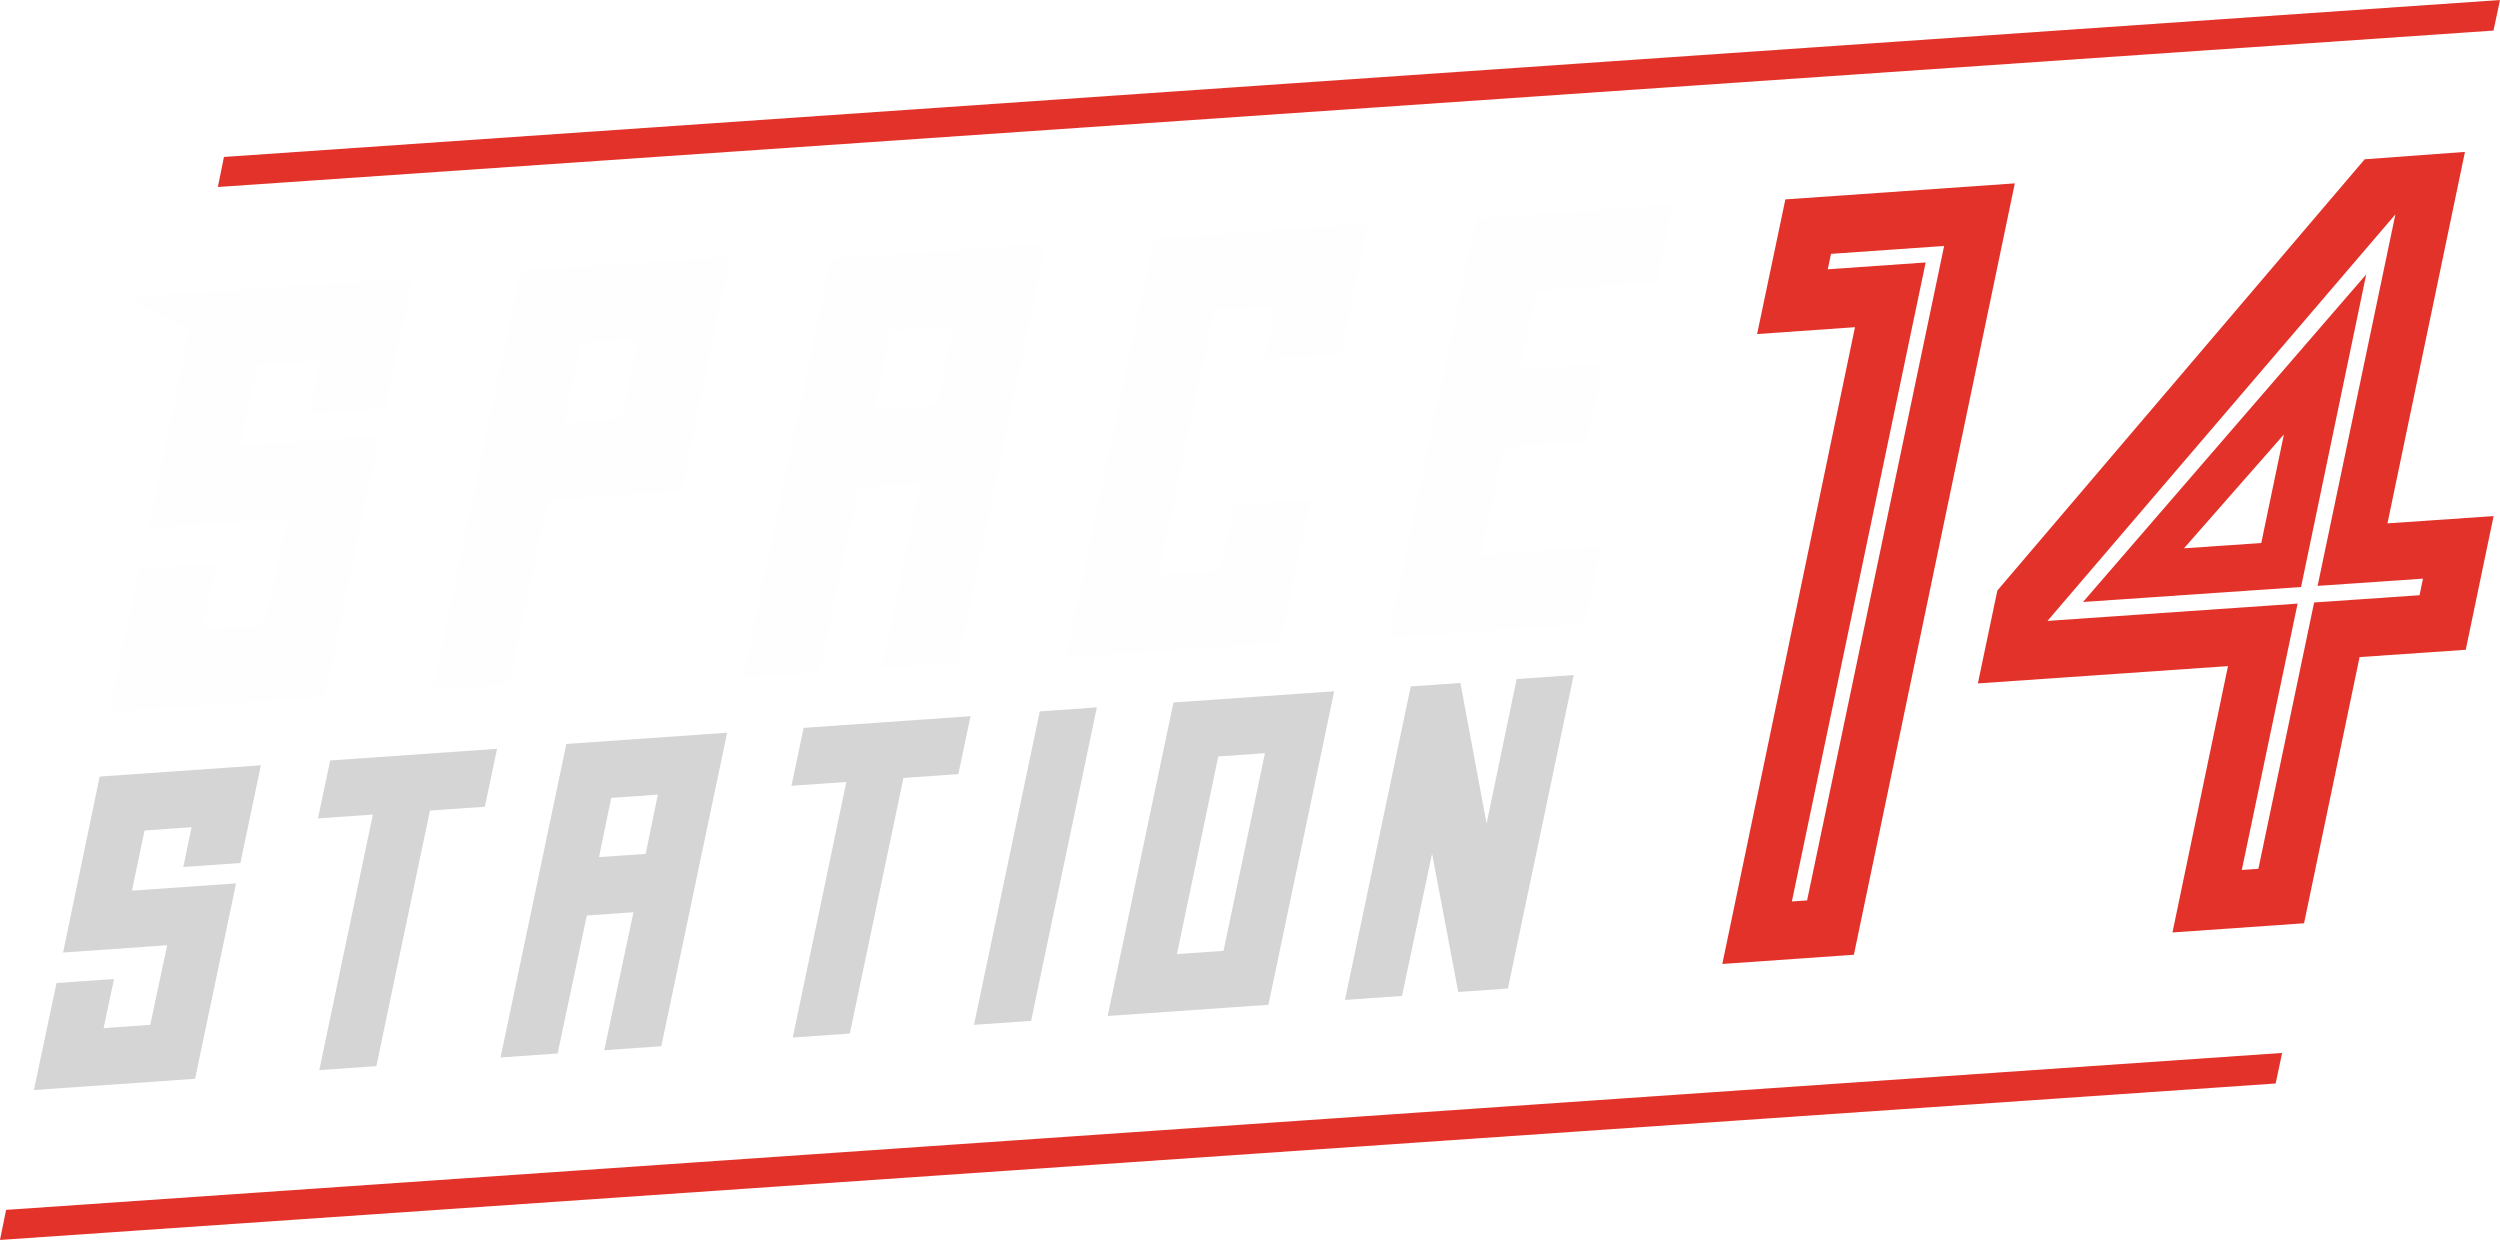
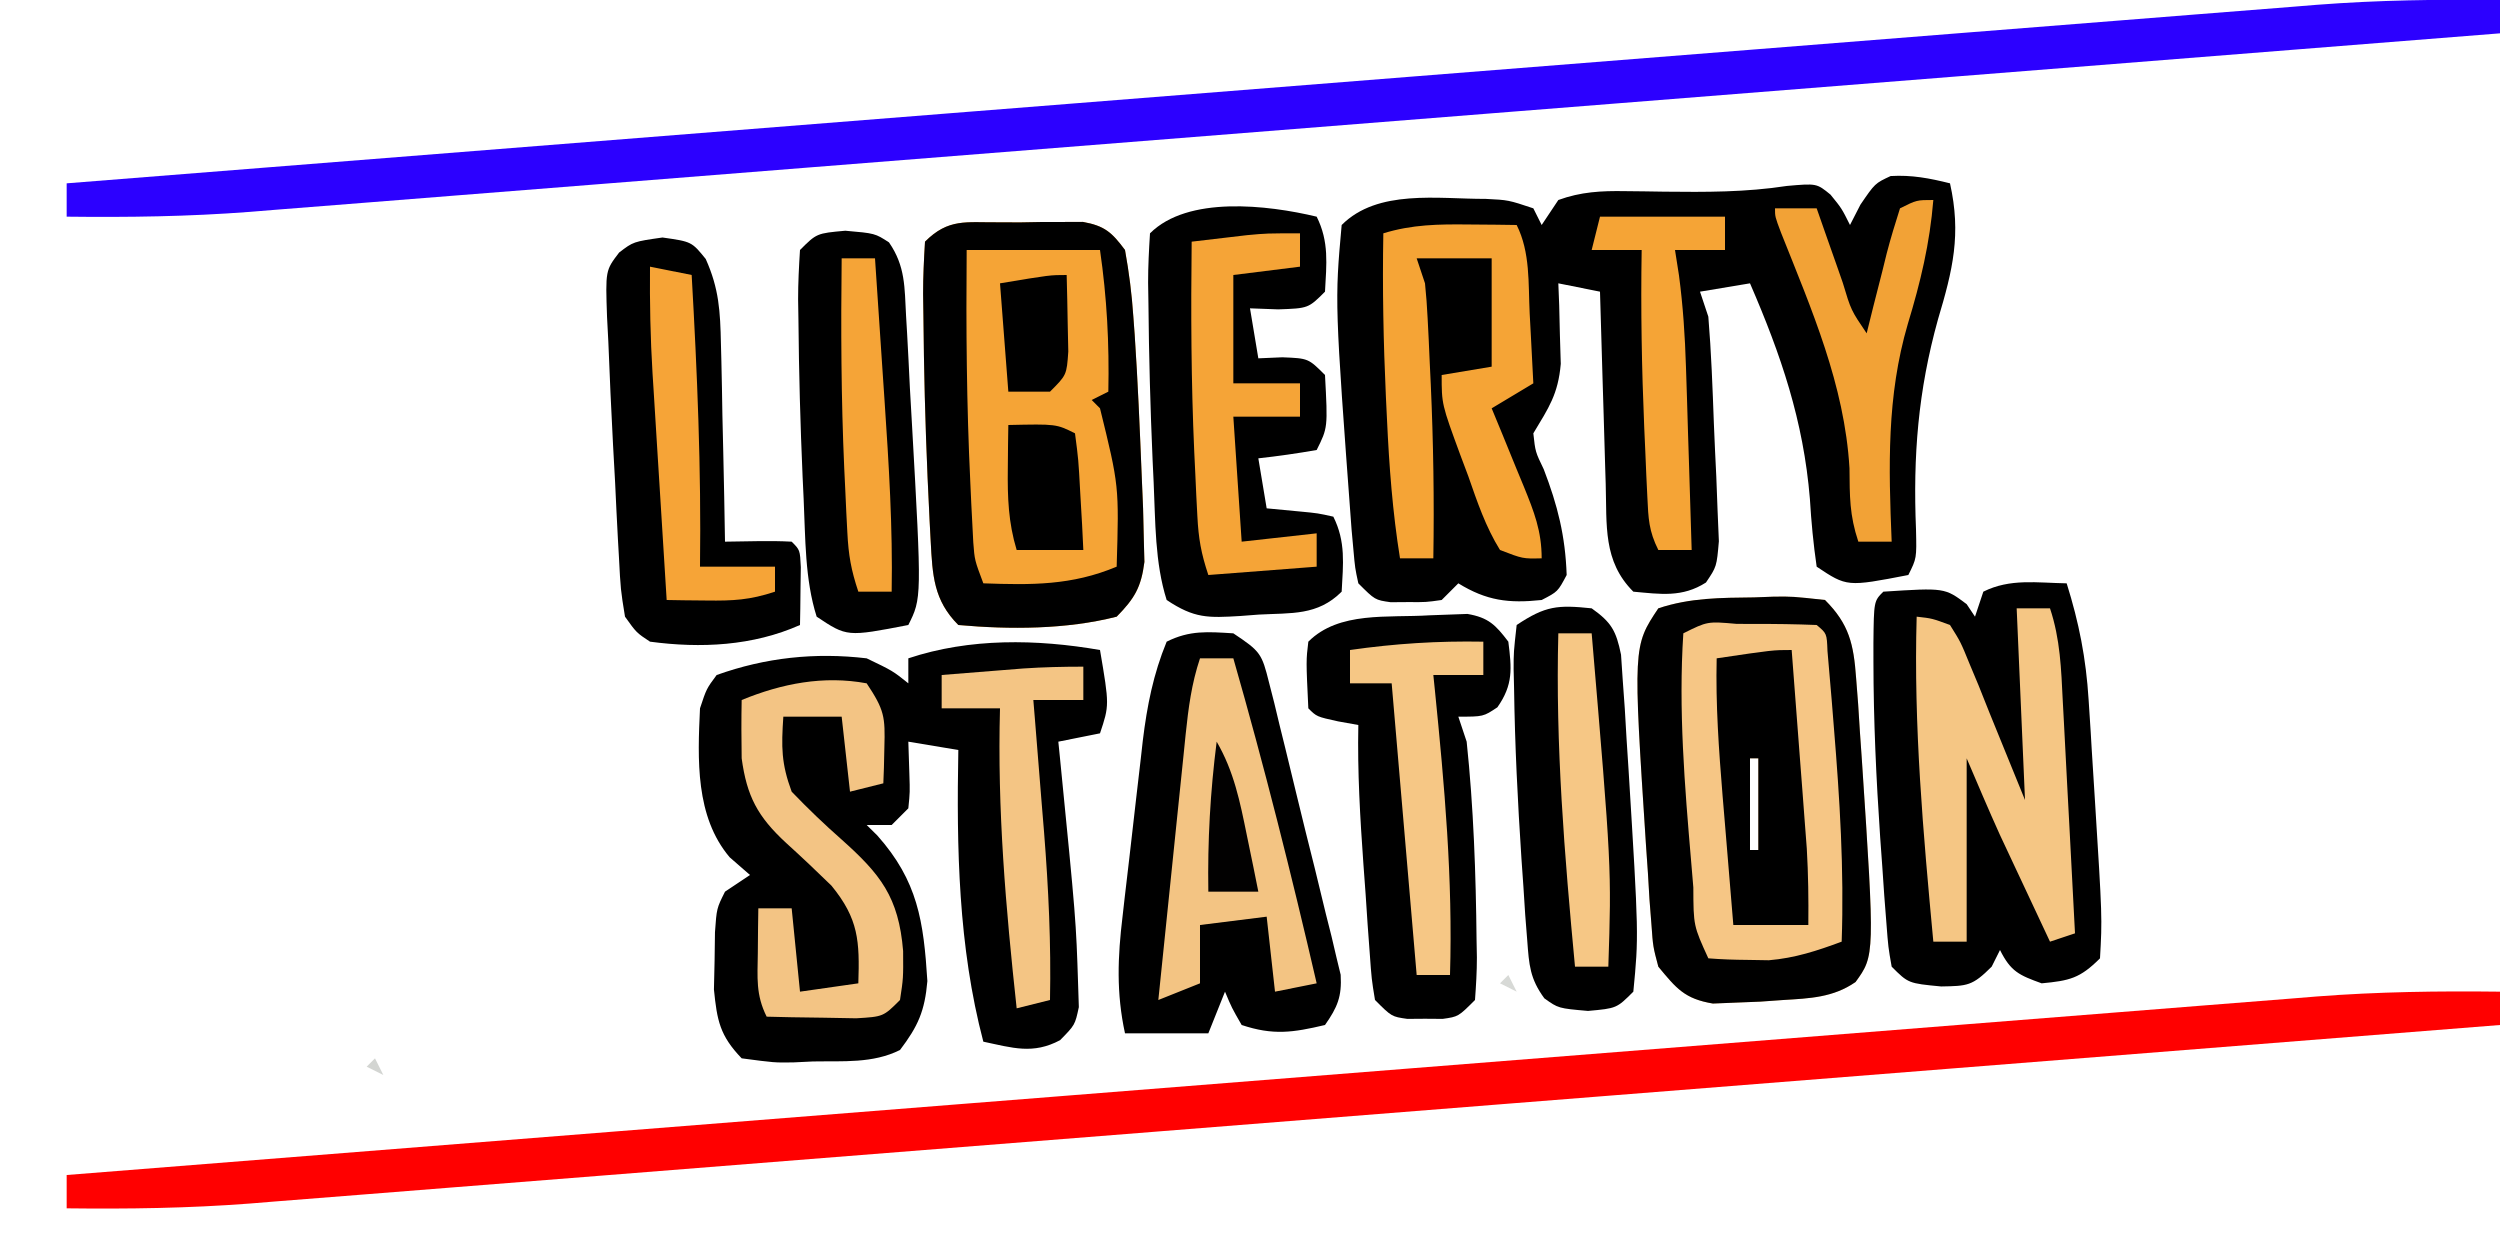
- <svg xmlns="http://www.w3.org/2000/svg" width="113.674mm" height="56.38mm" viewBox="0 0 113.674 56.38" version="1.1" id="svg3223">
-   <defs id="defs3217" />
-   <g id="layer1" transform="translate(-56.55604,-109.3041)">
-     <g transform="translate(-3.779915,-23.48222)" id="g2559">
-       <path id="path148" style="fill:#e23229;fill-opacity:1;fill-rule:nonzero;stroke:none;stroke-width:0.348" d="m 143.444,145.031 0.148,-0.702 5.143,-0.36 -6.231,29.758 -0.692,0.048 6.083,-29.055 z m 1.187,31.167 7.318,-35.074 -10.433,0.729 -1.285,6.122 4.45,-0.311 -6.032,28.953 z" />
-       <path id="path152" style="fill:#e23229;fill-opacity:1;fill-rule:nonzero;stroke:none;stroke-width:0.348" d="m 169.254,142.534 -3.537,16.892 4.791,-0.329 -0.157,0.754 -4.792,0.329 -2.535,12.111 -0.754,0.052 2.537,-12.111 -11.373,0.787 z m -18.985,21.327 11.373,-0.787 -2.525,12.111 5.983,-0.418 2.525,-12.104 4.827,-0.331 1.267,-6.079 -4.826,0.331 3.524,-16.891 -4.56,0.336 -16.702,19.608 z" />
-       <path id="path156" style="fill:#fefefe;fill-opacity:1;fill-rule:nonzero;stroke:none;stroke-width:0.348" d="m 88.592,151.832 -2.595,0.181 0.742,-3.627 2.595,-0.182 z m -4.582,-6.724 -3.999,19.056 3.469,-0.242 1.774,-8.388 6.064,-0.423 2.225,-10.67 z" />
-       <path id="path160" style="fill:#fefefe;fill-opacity:1;fill-rule:nonzero;stroke:none;stroke-width:0.348" d="m 100.85,147.822 2.834,-0.198 -0.742,3.6 -2.834,0.198 z m -6.727,15.777 3.469,-0.242 1.774,-8.387 2.834,-0.198 -1.775,8.387 3.469,-0.243 3.999,-19.056 -9.772,0.683 z" />
-       <path id="path164" style="fill:#fefefe;fill-opacity:1;fill-rule:nonzero;stroke:none;stroke-width:0.348" d="m 108.805,162.688 9.746,-0.681 1.377,-6.505 -3.469,0.243 -0.635,2.983 -2.807,0.197 2.515,-12.014 2.807,-0.198 -0.502,2.42 3.469,-0.243 1.245,-5.94 -9.746,0.681 z" />
-       <path id="path168" style="fill:#fefefe;fill-opacity:1;fill-rule:nonzero;stroke:none;stroke-width:0.348" d="m 135.668,145.618 0.741,-3.521 -8.951,0.626 -3.998,19.056 8.951,-0.626 0.741,-3.521 -5.482,0.383 1.033,-4.892 3.787,-0.265 0.742,-3.521 -3.787,0.265 0.741,-3.601 z" />
-       <path id="path172" style="fill:#d5d5d5;fill-opacity:1;fill-rule:nonzero;stroke:none;stroke-width:0.348" d="m 71.07,172.953 -4.735,0.331 0.574,-2.735 2.139,-0.15 -0.376,1.809 2.595,-0.181 0.931,-4.443 -7.33,0.512 -1.664,8.001 4.735,-0.331 -0.773,3.62 -2.12,0.148 0.476,-2.232 -2.615,0.182 -1.03,4.866 7.33,-0.512 z" />
-       <path id="path176" style="fill:#d5d5d5;fill-opacity:1;fill-rule:nonzero;stroke:none;stroke-width:0.348" d="m 74.795,169.998 2.496,-0.174 -2.437,11.621 2.595,-0.182 2.437,-11.621 2.496,-0.174 0.555,-2.634 -7.588,0.531 z" />
-       <path id="path180" style="fill:#d5d5d5;fill-opacity:1;fill-rule:nonzero;stroke:none;stroke-width:0.348" d="m 87.573,171.759 0.555,-2.693 2.12,-0.148 -0.555,2.694 z m 2.833,8.598 2.992,-14.255 -7.31,0.512 -2.992,14.255 2.595,-0.182 1.327,-6.274 2.12,-0.148 -1.327,6.274 z" />
-       <path id="path184" style="fill:#d5d5d5;fill-opacity:1;fill-rule:nonzero;stroke:none;stroke-width:0.348" d="m 98.978,179.781 2.437,-11.621 2.496,-0.175 0.555,-2.634 -7.588,0.531 -0.555,2.634 2.496,-0.174 -2.437,11.621 z" />
-       <path id="path188" style="fill:#d5d5d5;fill-opacity:1;fill-rule:nonzero;stroke:none;stroke-width:0.348" d="m 104.624,179.386 2.595,-0.181 2.991,-14.255 -2.595,0.182 z" />
-       <path id="path192" style="fill:#d5d5d5;fill-opacity:1;fill-rule:nonzero;stroke:none;stroke-width:0.348" d="m 115.732,167.181 2.12,-0.148 -1.882,8.987 -2.119,0.148 z m -5.032,11.802 7.31,-0.51 2.992,-14.255 -7.31,0.51 z" />
-       <path id="path196" style="fill:#d5d5d5;fill-opacity:1;fill-rule:nonzero;stroke:none;stroke-width:0.348" d="m 124.085,178.071 1.367,-6.475 1.189,6.296 2.259,-0.158 2.992,-14.255 -2.595,0.182 -1.367,6.574 -1.189,-6.395 -2.259,0.158 -2.991,14.255 z" />
-       <path id="path200" style="fill:#fefefe;fill-opacity:1;fill-rule:nonzero;stroke:none;stroke-width:0.348" d="m 66.678,158.658 -1.377,6.505 9.798,-0.685 2.489,-11.88 -6.329,0.442 0.768,-3.655 2.86,-0.2 -0.503,2.419 3.469,-0.243 1.245,-5.94 -4.328,0.303 -8.729,0.57 2.91,1.489 -1.876,9.019 6.329,-0.442 -1.032,4.84 -2.834,0.197 0.635,-2.984 z" />
-       <path id="path204" style="fill:#e23229;fill-opacity:1;fill-rule:nonzero;stroke:none;stroke-width:0.348" d="m 70.519,139.923 -0.277,1.366 103.473,-7.113 0.294,-1.389 z" />
-       <path id="path208" style="fill:#e23229;fill-opacity:1;fill-rule:nonzero;stroke:none;stroke-width:0.348" d="m 60.336,189.166 103.473,-7.114 0.294,-1.389 -103.49,7.136 z" />
-       <path id="path1772" d="m 167.927,145.263 -12.877,14.895 9.914,-0.68 z m -3.743,7.278 -1.029,4.936 -3.515,0.241 z" style="fill:#e23229;fill-opacity:1;stroke:none;stroke-width:0.263px;stroke-linecap:butt;stroke-linejoin:miter;stroke-opacity:1" />
-     </g>
-   </g>
+ <svg xmlns="http://www.w3.org/2000/svg" version="1.1" width="300" height="149">
+   <path d="M0 0 C1.369 6.123 0.338 10.376 -1.438 16.312 C-3.831 24.913 -4.444 32.683 -4.078 41.57 C-4 45 -4 45 -5 47 C-12.363 48.425 -12.363 48.425 -16 46 C-16.399 43.256 -16.646 40.634 -16.812 37.875 C-17.578 28.501 -20.282 20.581 -24 12 C-25.98 12.33 -27.96 12.66 -30 13 C-29.505 14.485 -29.505 14.485 -29 16 C-28.644 20.286 -28.492 24.581 -28.333 28.879 C-28.25 30.993 -28.147 33.106 -28.043 35.219 C-27.991 36.562 -27.94 37.906 -27.891 39.25 C-27.839 40.472 -27.788 41.694 -27.735 42.953 C-28 46 -28 46 -29.284 47.902 C-32.129 49.722 -34.733 49.297 -38 49 C-41.663 45.337 -41.168 41.044 -41.316 36.047 C-41.337 35.387 -41.358 34.726 -41.379 34.046 C-41.445 31.948 -41.504 29.849 -41.562 27.75 C-41.606 26.323 -41.649 24.896 -41.693 23.469 C-41.8 19.979 -41.902 16.49 -42 13 C-44.475 12.505 -44.475 12.505 -47 12 C-46.948 13.321 -46.948 13.321 -46.895 14.668 C-46.867 15.829 -46.84 16.991 -46.812 18.188 C-46.76 19.91 -46.76 19.91 -46.707 21.668 C-47.028 25.318 -48.149 26.923 -50 30 C-49.759 32.223 -49.759 32.223 -48.75 34.312 C-47.078 38.666 -46.161 42.318 -46 47 C-47.062 49 -47.062 49 -49 50 C-52.957 50.421 -55.603 50.091 -59 48 C-59.66 48.66 -60.32 49.32 -61 50 C-62.875 50.266 -62.875 50.266 -65 50.25 C-65.701 50.255 -66.403 50.26 -67.125 50.266 C-69 50 -69 50 -71 48 C-71.394 46.177 -71.394 46.177 -71.59 43.98 C-71.663 43.174 -71.736 42.368 -71.812 41.537 C-73.834 14.248 -73.834 14.248 -73 5 C-68.67 0.67 -61.47 1.882 -55.707 1.867 C-53 2 -53 2 -50 3 C-49.67 3.66 -49.34 4.32 -49 5 C-48.34 4.01 -47.68 3.02 -47 2 C-44.307 1.018 -41.835 0.889 -38.988 0.938 C-37.857 0.95 -37.857 0.95 -36.703 0.962 C-35.52 0.981 -35.52 0.981 -34.312 1 C-29.326 1.057 -24.506 1.074 -19.562 0.312 C-16 0 -16 0 -14.34 1.355 C-13 3 -13 3 -12 5 C-11.381 3.793 -11.381 3.793 -10.75 2.562 C-9 -0 -9 -0 -7.125 -0.875 C-4.595 -1.024 -2.451 -0.613 0 0 Z " fill="#000000" transform="translate(234,22)" />
+   <path d="M0 0 C1.125 6.625 1.125 6.625 0 10 C-1.65 10.33 -3.3 10.66 -5 11 C-4.939 11.604 -4.879 12.207 -4.816 12.829 C-2.875 32.418 -2.875 32.418 -2.625 40.188 C-2.597 41.068 -2.568 41.948 -2.539 42.855 C-3 45 -3 45 -4.789 46.82 C-8.042 48.556 -10.492 47.742 -14 47 C-17.009 35.567 -17.22 23.77 -17 12 C-19.97 11.505 -19.97 11.505 -23 11 C-22.959 12.279 -22.918 13.557 -22.875 14.875 C-22.805 17.055 -22.805 17.055 -23 19 C-23.66 19.66 -24.32 20.32 -25 21 C-25.99 21 -26.98 21 -28 21 C-27.368 21.623 -27.368 21.623 -26.723 22.258 C-21.861 27.726 -21.166 32.546 -20.715 39.73 C-21.029 43.333 -21.83 45.14 -24 48 C-27.275 49.637 -30.842 49.31 -34.438 49.375 C-35.602 49.431 -35.602 49.431 -36.791 49.488 C-39.059 49.523 -39.059 49.523 -43 49 C-45.621 46.268 -45.951 44.482 -46.328 40.738 C-46.302 39.608 -46.277 38.477 -46.25 37.312 C-46.235 36.174 -46.219 35.036 -46.203 33.863 C-46 31 -46 31 -45 29 C-44.01 28.34 -43.02 27.68 -42 27 C-42.804 26.299 -43.609 25.598 -44.438 24.875 C-48.574 19.987 -48.287 13.118 -48 7 C-47.223 4.648 -47.223 4.648 -46 3 C-40.146 0.909 -34.192 0.267 -28 1 C-24.875 2.5 -24.875 2.5 -23 4 C-23 3.01 -23 2.02 -23 1 C-15.619 -1.46 -7.594 -1.314 0 0 Z " fill="#000000" transform="translate(132,78)" />
+   <path d="M0 0 C0 1.32 0 2.64 0 4 C-35.321 6.809 -70.643 9.612 -105.965 12.408 C-110.139 12.738 -114.313 13.069 -118.488 13.399 C-119.319 13.465 -120.149 13.531 -121.006 13.599 C-134.444 14.663 -147.883 15.731 -161.321 16.8 C-175.119 17.897 -188.918 18.991 -202.717 20.081 C-211.225 20.754 -219.733 21.429 -228.241 22.108 C-234.082 22.574 -239.924 23.036 -245.766 23.496 C-249.132 23.76 -252.497 24.027 -255.863 24.298 C-259.523 24.592 -263.184 24.879 -266.845 25.165 C-267.892 25.25 -268.94 25.336 -270.02 25.424 C-277.357 25.988 -284.643 26.089 -292 26 C-292 24.68 -292 23.36 -292 22 C-256.679 19.191 -221.357 16.388 -186.035 13.592 C-181.861 13.262 -177.687 12.931 -173.512 12.601 C-172.681 12.535 -171.851 12.469 -170.994 12.401 C-157.556 11.337 -144.117 10.269 -130.679 9.2 C-116.881 8.103 -103.082 7.009 -89.283 5.919 C-80.775 5.246 -72.267 4.571 -63.759 3.892 C-57.918 3.426 -52.076 2.964 -46.234 2.504 C-42.868 2.24 -39.503 1.973 -36.137 1.702 C-32.477 1.408 -28.816 1.121 -25.155 0.835 C-23.584 0.707 -23.584 0.707 -21.98 0.576 C-14.643 0.012 -7.357 -0.089 0 0 Z " fill="#FF0000" transform="translate(300,119)" />
+   <path d="M0 0 C0 1.32 0 2.64 0 4 C-35.321 6.809 -70.643 9.612 -105.965 12.408 C-110.139 12.738 -114.313 13.069 -118.488 13.399 C-119.319 13.465 -120.149 13.531 -121.006 13.599 C-134.444 14.663 -147.883 15.731 -161.321 16.8 C-175.119 17.897 -188.918 18.991 -202.717 20.081 C-211.225 20.754 -219.733 21.429 -228.241 22.108 C-234.082 22.574 -239.924 23.036 -245.766 23.496 C-249.132 23.76 -252.497 24.027 -255.863 24.298 C-259.523 24.592 -263.184 24.879 -266.845 25.165 C-267.892 25.25 -268.94 25.336 -270.02 25.424 C-277.357 25.988 -284.643 26.089 -292 26 C-292 24.68 -292 23.36 -292 22 C-256.679 19.191 -221.357 16.388 -186.035 13.592 C-181.861 13.262 -177.687 12.931 -173.512 12.601 C-172.681 12.535 -171.851 12.469 -170.994 12.401 C-157.556 11.337 -144.117 10.269 -130.679 9.2 C-116.881 8.103 -103.082 7.009 -89.283 5.919 C-80.775 5.246 -72.267 4.571 -63.759 3.892 C-57.918 3.426 -52.076 2.964 -46.234 2.504 C-42.868 2.24 -39.503 1.973 -36.137 1.702 C-32.477 1.408 -28.816 1.121 -25.155 0.835 C-23.584 0.707 -23.584 0.707 -21.98 0.576 C-14.643 0.012 -7.357 -0.089 0 0 Z " fill="#2C00FF" transform="translate(300,0)" />
+   <path d="M0 0 C1.158 -0.044 1.158 -0.044 2.34 -0.088 C4.594 -0.113 4.594 -0.113 8.5 0.312 C11.405 3.209 11.937 5.629 12.23 9.645 C12.311 10.684 12.392 11.723 12.476 12.794 C12.546 13.894 12.616 14.993 12.688 16.125 C12.766 17.245 12.844 18.364 12.925 19.518 C14.476 42.965 14.476 42.965 12.168 46.152 C9.485 48.019 6.669 48.118 3.5 48.312 C2.589 48.377 1.677 48.441 0.738 48.508 C-0.71 48.566 -0.71 48.566 -2.188 48.625 C-3.099 48.662 -4.01 48.7 -4.949 48.738 C-8.34 48.172 -9.332 46.937 -11.5 44.312 C-12.138 41.909 -12.138 41.909 -12.328 39.234 C-12.445 37.751 -12.445 37.751 -12.563 36.237 C-12.625 35.189 -12.687 34.142 -12.75 33.062 C-12.824 31.992 -12.899 30.922 -12.976 29.82 C-14.536 5.866 -14.536 5.866 -11.5 1.312 C-7.661 0.033 -4.002 0.05 0 0 Z M-1.5 12.312 C-0.5 15.312 -0.5 15.312 -0.5 15.312 Z M-0.5 19.312 C-0.5 22.942 -0.5 26.573 -0.5 30.312 C-0.17 30.312 0.16 30.312 0.5 30.312 C0.5 26.683 0.5 23.052 0.5 19.312 C0.17 19.312 -0.16 19.312 -0.5 19.312 Z M0.5 34.312 C1.5 36.312 1.5 36.312 1.5 36.312 Z " fill="#F6C685" transform="translate(210.5,71.6875)" />
+   <path d="M0 0 C0.876 0.003 1.752 0.006 2.654 0.01 C3.526 -0.006 4.398 -0.022 5.297 -0.039 C6.555 -0.04 6.555 -0.04 7.838 -0.041 C8.605 -0.044 9.373 -0.047 10.164 -0.05 C12.781 0.425 13.641 1.204 15.217 3.322 C15.709 6.048 16.03 8.574 16.217 11.322 C16.298 12.421 16.298 12.421 16.381 13.542 C16.757 19.13 16.989 24.727 17.217 30.322 C17.272 31.637 17.328 32.952 17.385 34.307 C17.412 35.446 17.439 36.586 17.467 37.76 C17.493 38.748 17.518 39.737 17.545 40.756 C17.155 43.807 16.358 45.14 14.217 47.322 C8.181 48.863 1.398 48.876 -4.783 48.322 C-7.755 45.35 -7.883 42.335 -8.1 38.26 C-8.142 37.472 -8.184 36.684 -8.227 35.873 C-8.266 35.031 -8.305 34.189 -8.346 33.322 C-8.387 32.451 -8.428 31.58 -8.47 30.682 C-8.751 24.188 -8.918 17.697 -8.971 11.197 C-8.984 10.339 -8.997 9.48 -9.01 8.596 C-9.013 6.503 -8.908 4.411 -8.783 2.322 C-5.963 -0.498 -3.854 0.033 0 0 Z " fill="#F5A436" transform="translate(119.7832,26.67773)" />
+   <path d="M0 0 C1.482 4.729 2.321 8.988 2.633 13.965 C2.758 15.907 2.758 15.907 2.887 17.889 C2.926 18.554 2.965 19.22 3.005 19.906 C3.125 21.929 3.255 23.952 3.387 25.975 C4.274 40.14 4.274 40.14 4 45 C1.592 47.408 0.35 47.681 -3 48 C-5.706 47.023 -6.703 46.595 -8 44 C-8.33 44.66 -8.66 45.32 -9 46 C-11.323 48.323 -11.903 48.318 -15.062 48.375 C-19 48 -19 48 -21 46 C-21.411 43.672 -21.411 43.672 -21.633 40.75 C-21.717 39.674 -21.801 38.598 -21.887 37.49 C-21.966 36.338 -22.044 35.187 -22.125 34 C-22.209 32.833 -22.293 31.667 -22.38 30.465 C-22.855 23.455 -23.18 16.464 -23.188 9.438 C-23.188 8.689 -23.189 7.941 -23.19 7.17 C-23.136 2.136 -23.136 2.136 -22 1 C-14.634 0.525 -14.634 0.525 -12 2.5 C-11.505 3.243 -11.505 3.243 -11 4 C-10.67 3.01 -10.34 2.02 -10 1 C-6.785 -0.607 -3.564 -0.057 0 0 Z " fill="#000000" transform="translate(248,70)" />
+   <path d="M0 0 C3.251 2.167 3.414 2.405 4.29 5.927 C4.497 6.735 4.703 7.543 4.916 8.375 C5.125 9.249 5.335 10.123 5.551 11.023 C5.773 11.921 5.996 12.819 6.225 13.744 C6.692 15.644 7.153 17.545 7.609 19.448 C8.309 22.361 9.037 25.266 9.768 28.172 C10.218 30.018 10.666 31.864 11.113 33.711 C11.333 34.581 11.553 35.451 11.779 36.347 C11.97 37.161 12.16 37.975 12.357 38.814 C12.616 39.884 12.616 39.884 12.881 40.976 C13.035 43.587 12.495 44.868 11 47 C7.141 47.912 4.784 48.261 1 47 C-0.188 44.938 -0.188 44.938 -1 43 C-1.99 45.475 -1.99 45.475 -3 48 C-6.3 48 -9.6 48 -13 48 C-14.053 43.167 -13.88 38.833 -13.293 33.969 C-13.208 33.215 -13.122 32.46 -13.034 31.683 C-12.852 30.096 -12.666 28.51 -12.476 26.923 C-12.189 24.509 -11.917 22.093 -11.646 19.676 C-11.467 18.127 -11.287 16.579 -11.105 15.031 C-11.025 14.315 -10.945 13.6 -10.862 12.862 C-10.354 8.7 -9.602 4.885 -8 1 C-5.229 -0.386 -3.067 -0.188 0 0 Z " fill="#000000" transform="translate(148,76)" />
+   <path d="M0 0 C1.507 3.013 1.178 5.683 1 9 C-1 11 -1 11 -4.625 11.125 C-5.739 11.084 -6.853 11.043 -8 11 C-7.67 12.98 -7.34 14.96 -7 17 C-6.051 16.959 -5.103 16.918 -4.125 16.875 C-1 17 -1 17 1 19 C1.339 25.323 1.339 25.323 0 28 C-2.322 28.407 -4.657 28.744 -7 29 C-6.67 30.98 -6.34 32.96 -6 35 C-4.051 35.186 -4.051 35.186 -2.062 35.375 C0.152 35.586 0.152 35.586 2 36 C3.507 39.013 3.178 41.683 3 45 C0.101 47.899 -3.04 47.537 -6.938 47.75 C-7.666 47.805 -8.395 47.861 -9.146 47.918 C-13.042 48.154 -14.668 48.222 -18 46 C-19.428 41.504 -19.344 36.562 -19.562 31.875 C-19.604 31.006 -19.645 30.136 -19.687 29.241 C-19.96 22.953 -20.133 16.668 -20.188 10.375 C-20.2 9.564 -20.213 8.753 -20.227 7.917 C-20.23 5.944 -20.124 3.97 -20 2 C-15.471 -2.529 -5.92 -1.416 0 0 Z " fill="#000000" transform="translate(158,26)" />
+   <path d="M0 0 C0.786 -0.028 1.573 -0.057 2.383 -0.086 C3.448 -0.125 3.448 -0.125 4.535 -0.164 C7.057 0.269 7.915 1.148 9.445 3.164 C9.851 6.414 10.042 8.312 8.133 11.039 C6.445 12.164 6.445 12.164 3.445 12.164 C3.775 13.154 4.105 14.144 4.445 15.164 C5.276 23.069 5.552 31.031 5.633 38.977 C5.646 39.664 5.659 40.351 5.672 41.059 C5.675 42.763 5.569 44.465 5.445 46.164 C3.445 48.164 3.445 48.164 1.57 48.43 C0.869 48.425 0.168 48.419 -0.555 48.414 C-1.256 48.419 -1.957 48.424 -2.68 48.43 C-4.555 48.164 -4.555 48.164 -6.555 46.164 C-6.965 43.661 -6.965 43.661 -7.188 40.527 C-7.271 39.392 -7.355 38.257 -7.441 37.088 C-7.52 35.896 -7.599 34.704 -7.68 33.477 C-7.809 31.718 -7.809 31.718 -7.941 29.924 C-8.34 24.326 -8.67 18.776 -8.555 13.164 C-9.359 13.02 -10.163 12.875 -10.992 12.727 C-13.555 12.164 -13.555 12.164 -14.555 11.164 C-14.828 5.428 -14.828 5.428 -14.555 3.164 C-10.874 -0.516 -4.993 0.321 0 0 Z " fill="#000000" transform="translate(171.5547,73.83594)" />
+   <path d="M0 0 C3.5 0.5 3.5 0.5 5.187 2.577 C6.788 6.141 6.931 8.866 7.012 12.77 C7.03 13.451 7.048 14.132 7.066 14.833 C7.12 16.993 7.154 19.152 7.188 21.312 C7.221 22.783 7.255 24.254 7.291 25.725 C7.376 29.316 7.443 32.908 7.5 36.5 C8.799 36.479 10.099 36.459 11.438 36.438 C12.792 36.416 14.148 36.429 15.5 36.5 C16.5 37.5 16.5 37.5 16.598 39.566 C16.586 40.39 16.574 41.214 16.562 42.062 C16.553 42.889 16.544 43.715 16.535 44.566 C16.524 45.204 16.512 45.843 16.5 46.5 C10.833 49.019 4.599 49.319 -1.5 48.5 C-3.124 47.427 -3.124 47.427 -4.5 45.5 C-5.024 42.273 -5.024 42.273 -5.23 38.305 C-5.271 37.598 -5.311 36.891 -5.352 36.163 C-5.477 33.901 -5.582 31.638 -5.688 29.375 C-5.769 27.875 -5.852 26.375 -5.936 24.875 C-6.16 20.751 -6.335 16.627 -6.5 12.5 C-6.551 11.525 -6.602 10.549 -6.655 9.544 C-6.848 3.956 -6.848 3.956 -5.204 1.804 C-3.5 0.5 -3.5 0.5 0 0 Z " fill="#000000" transform="translate(79.5,28.5)" />
+   <path d="M0 0 C3.562 0.312 3.562 0.312 5.24 1.398 C7.223 4.268 7.106 6.794 7.293 10.254 C7.333 10.936 7.373 11.619 7.415 12.322 C7.54 14.506 7.645 16.69 7.75 18.875 C7.831 20.318 7.914 21.762 7.998 23.205 C9.173 44.092 9.173 44.092 7.562 47.312 C0.2 48.737 0.2 48.737 -3.438 46.312 C-4.865 41.816 -4.781 36.874 -5 32.188 C-5.041 31.318 -5.082 30.449 -5.124 29.553 C-5.398 23.266 -5.571 16.981 -5.625 10.688 C-5.638 9.877 -5.651 9.066 -5.664 8.23 C-5.667 6.256 -5.562 4.283 -5.438 2.312 C-3.438 0.312 -3.438 0.312 0 0 Z " fill="#000000" transform="translate(101.4375,27.6875)" />
+   <path d="M0 0 C2.373 1.687 2.937 2.69 3.524 5.565 C3.626 7.086 3.626 7.086 3.73 8.637 C3.811 9.765 3.892 10.893 3.976 12.055 C4.046 13.254 4.115 14.452 4.188 15.688 C4.266 16.902 4.345 18.117 4.427 19.369 C5.65 39.276 5.65 39.276 5 46 C3 48 3 48 -0.438 48.312 C-4 48 -4 48 -5.677 46.801 C-7.411 44.441 -7.514 42.783 -7.73 39.871 C-7.811 38.844 -7.892 37.816 -7.976 36.758 C-8.046 35.662 -8.116 34.566 -8.188 33.438 C-8.305 31.764 -8.305 31.764 -8.425 30.056 C-8.873 23.23 -9.219 16.403 -9.312 9.562 C-9.33 8.819 -9.348 8.075 -9.366 7.308 C-9.363 5.254 -9.363 5.254 -9 2 C-5.531 -0.313 -4.078 -0.425 0 0 Z " fill="#000000" transform="translate(191,73)" />
+   <path d="M0 0 C0.876 0.003 1.752 0.006 2.654 0.01 C3.526 -0.006 4.398 -0.022 5.297 -0.039 C6.555 -0.04 6.555 -0.04 7.838 -0.041 C8.605 -0.044 9.373 -0.047 10.164 -0.05 C12.781 0.425 13.641 1.204 15.217 3.322 C15.709 6.048 16.03 8.574 16.217 11.322 C16.298 12.421 16.298 12.421 16.381 13.542 C16.757 19.13 16.989 24.727 17.217 30.322 C17.272 31.637 17.328 32.952 17.385 34.307 C17.412 35.446 17.439 36.586 17.467 37.76 C17.493 38.748 17.518 39.737 17.545 40.756 C17.155 43.807 16.358 45.14 14.217 47.322 C8.181 48.863 1.398 48.876 -4.783 48.322 C-7.755 45.35 -7.883 42.335 -8.1 38.26 C-8.142 37.472 -8.184 36.684 -8.227 35.873 C-8.266 35.031 -8.305 34.189 -8.346 33.322 C-8.387 32.451 -8.428 31.58 -8.47 30.682 C-8.751 24.188 -8.918 17.697 -8.971 11.197 C-8.984 10.339 -8.997 9.48 -9.01 8.596 C-9.013 6.503 -8.908 4.411 -8.783 2.322 C-5.963 -0.498 -3.854 0.033 0 0 Z M-3.783 3.322 C-3.863 12.635 -3.794 21.894 -3.346 31.197 C-3.306 32.059 -3.267 32.92 -3.227 33.808 C-3.185 34.614 -3.143 35.421 -3.1 36.252 C-3.063 36.966 -3.026 37.68 -2.989 38.416 C-2.828 40.543 -2.828 40.543 -1.783 43.322 C3.955 43.526 8.822 43.594 14.217 41.322 C14.507 31.635 14.507 31.635 12.217 22.322 C11.887 21.992 11.557 21.662 11.217 21.322 C11.877 20.992 12.537 20.662 13.217 20.322 C13.337 14.545 13.049 9.043 12.217 3.322 C6.937 3.322 1.657 3.322 -3.783 3.322 Z " fill="#000000" transform="translate(119.7832,26.67773)" />
+   <path d="M0 0 C1.158 -0.044 1.158 -0.044 2.34 -0.088 C4.594 -0.113 4.594 -0.113 8.5 0.312 C11.405 3.209 11.937 5.629 12.23 9.645 C12.311 10.684 12.392 11.723 12.476 12.794 C12.546 13.894 12.616 14.993 12.688 16.125 C12.766 17.245 12.844 18.364 12.925 19.518 C14.476 42.965 14.476 42.965 12.168 46.152 C9.485 48.019 6.669 48.118 3.5 48.312 C2.589 48.377 1.677 48.441 0.738 48.508 C-0.71 48.566 -0.71 48.566 -2.188 48.625 C-3.099 48.662 -4.01 48.7 -4.949 48.738 C-8.34 48.172 -9.332 46.937 -11.5 44.312 C-12.138 41.909 -12.138 41.909 -12.328 39.234 C-12.445 37.751 -12.445 37.751 -12.563 36.237 C-12.625 35.189 -12.687 34.142 -12.75 33.062 C-12.824 31.992 -12.899 30.922 -12.976 29.82 C-14.536 5.866 -14.536 5.866 -11.5 1.312 C-7.661 0.033 -4.002 0.05 0 0 Z M-8.5 4.312 C-9.097 13.444 -8.34 22.591 -7.562 31.688 C-7.476 32.716 -7.389 33.745 -7.3 34.805 C-7.283 39.41 -7.283 39.41 -5.5 43.312 C-3.941 43.439 -2.376 43.488 -0.812 43.5 C0.037 43.514 0.886 43.528 1.762 43.543 C4.91 43.278 7.546 42.407 10.5 41.312 C10.804 32.674 10.269 24.169 9.562 15.562 C9.476 14.478 9.389 13.394 9.299 12.277 C9.169 10.756 9.169 10.756 9.035 9.203 C8.957 8.286 8.878 7.368 8.797 6.423 C8.718 4.33 8.718 4.33 7.5 3.312 C4.989 3.213 2.511 3.174 0 3.188 C-0.703 3.184 -1.405 3.18 -2.129 3.176 C-5.604 2.869 -5.604 2.869 -8.5 4.312 Z " fill="#000000" transform="translate(210.5,71.6875)" />
+   <path d="M0 0 C1.32 0 2.64 0 4 0 C5.238 3.713 5.341 7.293 5.535 11.168 C5.578 11.963 5.621 12.758 5.665 13.576 C5.802 16.113 5.932 18.65 6.062 21.188 C6.154 22.908 6.246 24.629 6.338 26.35 C6.563 30.566 6.783 34.783 7 39 C5.515 39.495 5.515 39.495 4 40 C2.894 37.646 1.791 35.292 0.688 32.938 C0.379 32.281 0.07 31.624 -0.248 30.947 C-0.554 30.293 -0.86 29.639 -1.176 28.965 C-1.453 28.373 -1.731 27.781 -2.017 27.172 C-3.392 24.135 -4.687 21.064 -6 18 C-6 25.26 -6 32.52 -6 40 C-7.32 40 -8.64 40 -10 40 C-11.216 26.983 -12.377 14.083 -12 1 C-10.147 1.207 -10.147 1.207 -8 2 C-6.72 4.041 -6.72 4.041 -5.641 6.691 C-5.107 7.967 -5.107 7.967 -4.563 9.268 C-4.13 10.355 -3.697 11.442 -3.25 12.562 C-1.847 16.007 -0.445 19.451 1 23 C0.67 15.41 0.34 7.82 0 0 Z " fill="#F5C684" transform="translate(242,73)" />
+   <path d="M0 0 C1.078 0.009 2.155 0.018 3.266 0.027 C4.085 0.039 4.905 0.051 5.75 0.062 C7.4 3.362 7.133 7.054 7.312 10.688 C7.356 11.489 7.399 12.291 7.443 13.117 C7.55 15.099 7.65 17.081 7.75 19.062 C5.275 20.547 5.275 20.547 2.75 22.062 C3.183 23.111 3.616 24.159 4.062 25.238 C4.625 26.617 5.188 27.996 5.75 29.375 C6.036 30.065 6.322 30.756 6.617 31.467 C7.839 34.478 8.75 36.781 8.75 40.062 C6.488 40.117 6.488 40.117 3.75 39.062 C2.023 36.28 1.013 33.27 -0.062 30.188 C-0.374 29.359 -0.685 28.53 -1.006 27.676 C-3.25 21.57 -3.25 21.57 -3.25 18.062 C-1.27 17.733 0.71 17.402 2.75 17.062 C2.75 12.773 2.75 8.482 2.75 4.062 C-0.22 4.062 -3.19 4.062 -6.25 4.062 C-5.92 5.053 -5.59 6.043 -5.25 7.062 C-5.104 8.463 -5.003 9.868 -4.934 11.273 C-4.892 12.101 -4.85 12.928 -4.806 13.78 C-4.748 15.096 -4.748 15.096 -4.688 16.438 C-4.645 17.33 -4.603 18.222 -4.559 19.142 C-4.246 26.121 -4.135 33.076 -4.25 40.062 C-5.57 40.062 -6.89 40.062 -8.25 40.062 C-9.143 34.501 -9.552 28.999 -9.812 23.375 C-9.855 22.498 -9.897 21.621 -9.941 20.718 C-10.241 14.163 -10.37 7.624 -10.25 1.062 C-6.788 -0.005 -3.61 -0.039 0 0 Z " fill="#F5A436" transform="translate(176.25,26.9375)" />
+   <path d="M0 0 C1.32 0 2.64 0 4 0 C7.707 12.918 10.973 25.906 14 39 C11.525 39.495 11.525 39.495 9 40 C8.67 37.03 8.34 34.06 8 31 C4.04 31.495 4.04 31.495 0 32 C0 34.31 0 36.62 0 39 C-1.65 39.66 -3.3 40.32 -5 41 C-4.453 35.643 -3.902 30.286 -3.346 24.929 C-3.158 23.107 -2.97 21.284 -2.784 19.462 C-2.517 16.843 -2.245 14.224 -1.973 11.605 C-1.89 10.79 -1.808 9.974 -1.723 9.134 C-1.387 5.939 -1.019 3.057 0 0 Z " fill="#F3C483" transform="translate(144,79)" />
+   <path d="M0 0 C2.136 3.204 2.231 4.019 2.125 7.688 C2.107 8.496 2.089 9.304 2.07 10.137 C2.047 10.752 2.024 11.366 2 12 C0.68 12.33 -0.64 12.66 -2 13 C-2.33 10.03 -2.66 7.06 -3 4 C-5.31 4 -7.62 4 -10 4 C-10.244 7.656 -10.254 9.605 -9 13 C-7.042 15.037 -5.112 16.891 -3 18.75 C1.643 22.899 3.845 25.631 4.375 32.125 C4.398 35.383 4.398 35.383 4 38 C2 40 2 40 -1.258 40.195 C-3.172 40.161 -3.172 40.161 -5.125 40.125 C-7.047 40.098 -7.047 40.098 -9.008 40.07 C-9.995 40.047 -10.983 40.024 -12 40 C-13.322 37.355 -13.097 35.322 -13.062 32.375 C-13.053 31.372 -13.044 30.369 -13.035 29.336 C-13.018 28.18 -13.018 28.18 -13 27 C-11.68 27 -10.36 27 -9 27 C-8.67 30.3 -8.34 33.6 -8 37 C-4.535 36.505 -4.535 36.505 -1 36 C-0.837 30.934 -0.956 28.277 -4.223 24.281 C-6 22.542 -7.81 20.834 -9.652 19.164 C-13.088 15.997 -14.379 13.551 -15 9 C-15.038 6.667 -15.046 4.333 -15 2 C-10.181 0.023 -5.175 -0.962 0 0 Z " fill="#F3C484" transform="translate(104,82)" />
+   <path d="M0 0 C0 1.32 0 2.64 0 4 C-2.64 4.33 -5.28 4.66 -8 5 C-8 9.29 -8 13.58 -8 18 C-5.36 18 -2.72 18 0 18 C0 19.32 0 20.64 0 22 C-2.64 22 -5.28 22 -8 22 C-7.67 26.95 -7.34 31.9 -7 37 C-2.545 36.505 -2.545 36.505 2 36 C2 37.32 2 38.64 2 40 C-4.435 40.495 -4.435 40.495 -11 41 C-11.872 38.384 -12.178 36.627 -12.316 33.93 C-12.358 33.123 -12.4 32.316 -12.444 31.485 C-12.483 30.624 -12.522 29.763 -12.562 28.875 C-12.605 27.993 -12.647 27.111 -12.691 26.202 C-13.065 17.799 -13.098 9.41 -13 1 C-11.584 0.831 -10.167 0.665 -8.75 0.5 C-7.567 0.361 -7.567 0.361 -6.359 0.219 C-4 0 -4 0 0 0 Z " fill="#F5A437" transform="translate(156,28)" />
+   <path d="M0 0 C0.337 4.375 0.669 8.75 1 13.125 C1.095 14.363 1.191 15.6 1.289 16.875 C1.424 18.673 1.424 18.673 1.562 20.508 C1.646 21.608 1.73 22.707 1.816 23.84 C1.994 26.902 2.032 29.934 2 33 C-0.97 33 -3.94 33 -7 33 C-7.338 28.98 -7.67 24.959 -8 20.938 C-8.095 19.804 -8.191 18.67 -8.289 17.502 C-8.74 11.983 -9.129 6.538 -9 1 C-2.25 0 -2.25 0 0 0 Z M-6 6 C-5 9 -5 9 -5 9 Z M-5 13 C-5 16.63 -5 20.26 -5 24 C-4.67 24 -4.34 24 -4 24 C-4 20.37 -4 16.74 -4 13 C-4.33 13 -4.66 13 -5 13 Z M-4 28 C-3 30 -3 30 -3 30 Z " fill="#000000" transform="translate(215,78)" />
+   <path d="M0 0 C-0.427 5.234 -1.534 9.845 -3.062 14.875 C-5.607 23.548 -5.369 32.041 -5 41 C-6.32 41 -7.64 41 -9 41 C-10.066 37.801 -10.034 35.548 -10.062 32.188 C-10.652 22.166 -14.607 13.157 -18.281 3.911 C-19 2 -19 2 -19 1 C-17.35 1 -15.7 1 -14 1 C-13.651 1.999 -13.301 2.998 -12.941 4.027 C-12.482 5.331 -12.022 6.634 -11.562 7.938 C-11.332 8.597 -11.102 9.256 -10.865 9.936 C-9.88 13.223 -9.88 13.223 -8 16 C-7.734 14.929 -7.469 13.858 -7.195 12.754 C-6.839 11.357 -6.482 9.96 -6.125 8.562 C-5.951 7.855 -5.777 7.148 -5.598 6.42 C-5.126 4.596 -4.569 2.796 -4 1 C-2 0 -2 0 0 0 Z " fill="#F2A236" transform="translate(232,24)" />
+   <path d="M0 0 C0 1.32 0 2.64 0 4 C-1.98 4 -3.96 4 -6 4 C-5.939 4.735 -5.879 5.47 -5.816 6.228 C-5.54 9.61 -5.27 12.992 -5 16.375 C-4.905 17.531 -4.809 18.688 -4.711 19.879 C-4.179 26.604 -3.861 33.254 -4 40 C-5.98 40.495 -5.98 40.495 -8 41 C-9.308 28.96 -10.335 17.118 -10 5 C-12.31 5 -14.62 5 -17 5 C-17 3.68 -17 2.36 -17 1 C-14.917 0.831 -12.833 0.665 -10.75 0.5 C-9.59 0.407 -8.43 0.314 -7.234 0.219 C-4.827 0.056 -2.413 0 0 0 Z " fill="#F4C584" transform="translate(130,80)" />
+   <path d="M0 0 C4.95 0 9.9 0 15 0 C15 1.32 15 2.64 15 4 C13.02 4 11.04 4 9 4 C9.158 5.01 9.317 6.02 9.48 7.061 C9.966 10.744 10.201 14.316 10.316 18.027 C10.379 19.956 10.379 19.956 10.443 21.924 C10.483 23.262 10.523 24.6 10.562 25.938 C10.606 27.303 10.649 28.668 10.693 30.033 C10.799 33.355 10.901 36.678 11 40 C9.68 40 8.36 40 7 40 C5.854 37.708 5.803 36.219 5.684 33.668 C5.642 32.792 5.6 31.917 5.556 31.014 C5.517 30.082 5.478 29.149 5.438 28.188 C5.395 27.244 5.353 26.3 5.309 25.327 C5.007 18.213 4.881 11.121 5 4 C3.02 4 1.04 4 -1 4 C-0.67 2.68 -0.34 1.36 0 0 Z " fill="#F5A436" transform="translate(192,26)" />
+   <path d="M0 0 C0 1.32 0 2.64 0 4 C-1.98 4 -3.96 4 -6 4 C-5.939 4.593 -5.879 5.186 -5.816 5.797 C-4.666 17.23 -3.647 28.498 -4 40 C-5.32 40 -6.64 40 -8 40 C-8.99 28.45 -9.98 16.9 -11 5 C-12.65 5 -14.3 5 -16 5 C-16 3.68 -16 2.36 -16 1 C-10.593 0.228 -5.461 -0.098 0 0 Z " fill="#F6C785" transform="translate(178,77)" />
+   <path d="M0 0 C2.475 0.495 2.475 0.495 5 1 C5.664 12.681 6.16 24.299 6 36 C8.97 36 11.94 36 15 36 C15 36.99 15 37.98 15 39 C11.985 40.005 9.958 40.103 6.812 40.062 C5.911 40.053 5.01 40.044 4.082 40.035 C3.395 40.024 2.708 40.012 2 40 C1.712 35.429 1.428 30.857 1.146 26.285 C1.049 24.733 0.952 23.18 0.854 21.627 C0.713 19.386 0.575 17.144 0.438 14.902 C0.394 14.217 0.35 13.531 0.305 12.824 C0.045 8.543 -0.039 4.288 0 0 Z " fill="#F6A437" transform="translate(78,32)" />
+   <path d="M0 0 C1.32 0 2.64 0 4 0 C4.289 4.25 4.573 8.5 4.854 12.75 C4.95 14.192 5.047 15.634 5.146 17.076 C5.665 24.724 6.137 32.329 6 40 C4.68 40 3.36 40 2 40 C1.128 37.384 0.822 35.627 0.684 32.93 C0.642 32.123 0.6 31.316 0.556 30.485 C0.517 29.624 0.478 28.763 0.438 27.875 C0.395 26.993 0.353 26.111 0.309 25.202 C-0.065 16.799 -0.098 8.41 0 0 Z " fill="#F5A437" transform="translate(101,31)" />
+   <path d="M0 0 C1.32 0 2.64 0 4 0 C6.388 28.152 6.388 28.152 6 40 C4.68 40 3.36 40 2 40 C0.742 26.64 -0.355 13.427 0 0 Z " fill="#F6C785" transform="translate(187,76)" />
+   <path d="M0 0 C5.75 -0.125 5.75 -0.125 8 1 C8.414 4.16 8.414 4.16 8.625 8.062 C8.7 9.353 8.775 10.643 8.852 11.973 C8.901 12.972 8.95 13.971 9 15 C6.36 15 3.72 15 1 15 C-0.001 11.689 -0.104 8.699 -0.062 5.25 C-0.053 4.265 -0.044 3.28 -0.035 2.266 C-0.024 1.518 -0.012 0.77 0 0 Z " fill="#000000" transform="translate(121,51)" />
+   <path d="M0 0 C0.054 1.958 0.093 3.916 0.125 5.875 C0.148 6.966 0.171 8.056 0.195 9.18 C0 12 0 12 -2 14 C-3.65 14 -5.3 14 -7 14 C-7.33 9.71 -7.66 5.42 -8 1 C-2 0 -2 0 0 0 Z " fill="#000000" transform="translate(128,33)" />
+   <path d="M0 0 C2.084 3.587 2.801 7.207 3.625 11.25 C3.885 12.513 4.146 13.777 4.414 15.078 C4.607 16.042 4.801 17.007 5 18 C3.02 18 1.04 18 -1 18 C-1.097 11.885 -0.77 6.067 0 0 Z " fill="#020101" transform="translate(146,89)" />
+   <path d="M0 0 C0.33 0.66 0.66 1.32 1 2 C0.34 1.67 -0.32 1.34 -1 1 C-0.67 0.67 -0.34 0.34 0 0 Z " fill="#D3D5D2" transform="translate(45,127)" />
+   <path d="M0 0 C0.33 0.66 0.66 1.32 1 2 C0.34 1.67 -0.32 1.34 -1 1 C-0.67 0.67 -0.34 0.34 0 0 Z " fill="#D7D9D6" transform="translate(181,117)" />
</svg>
